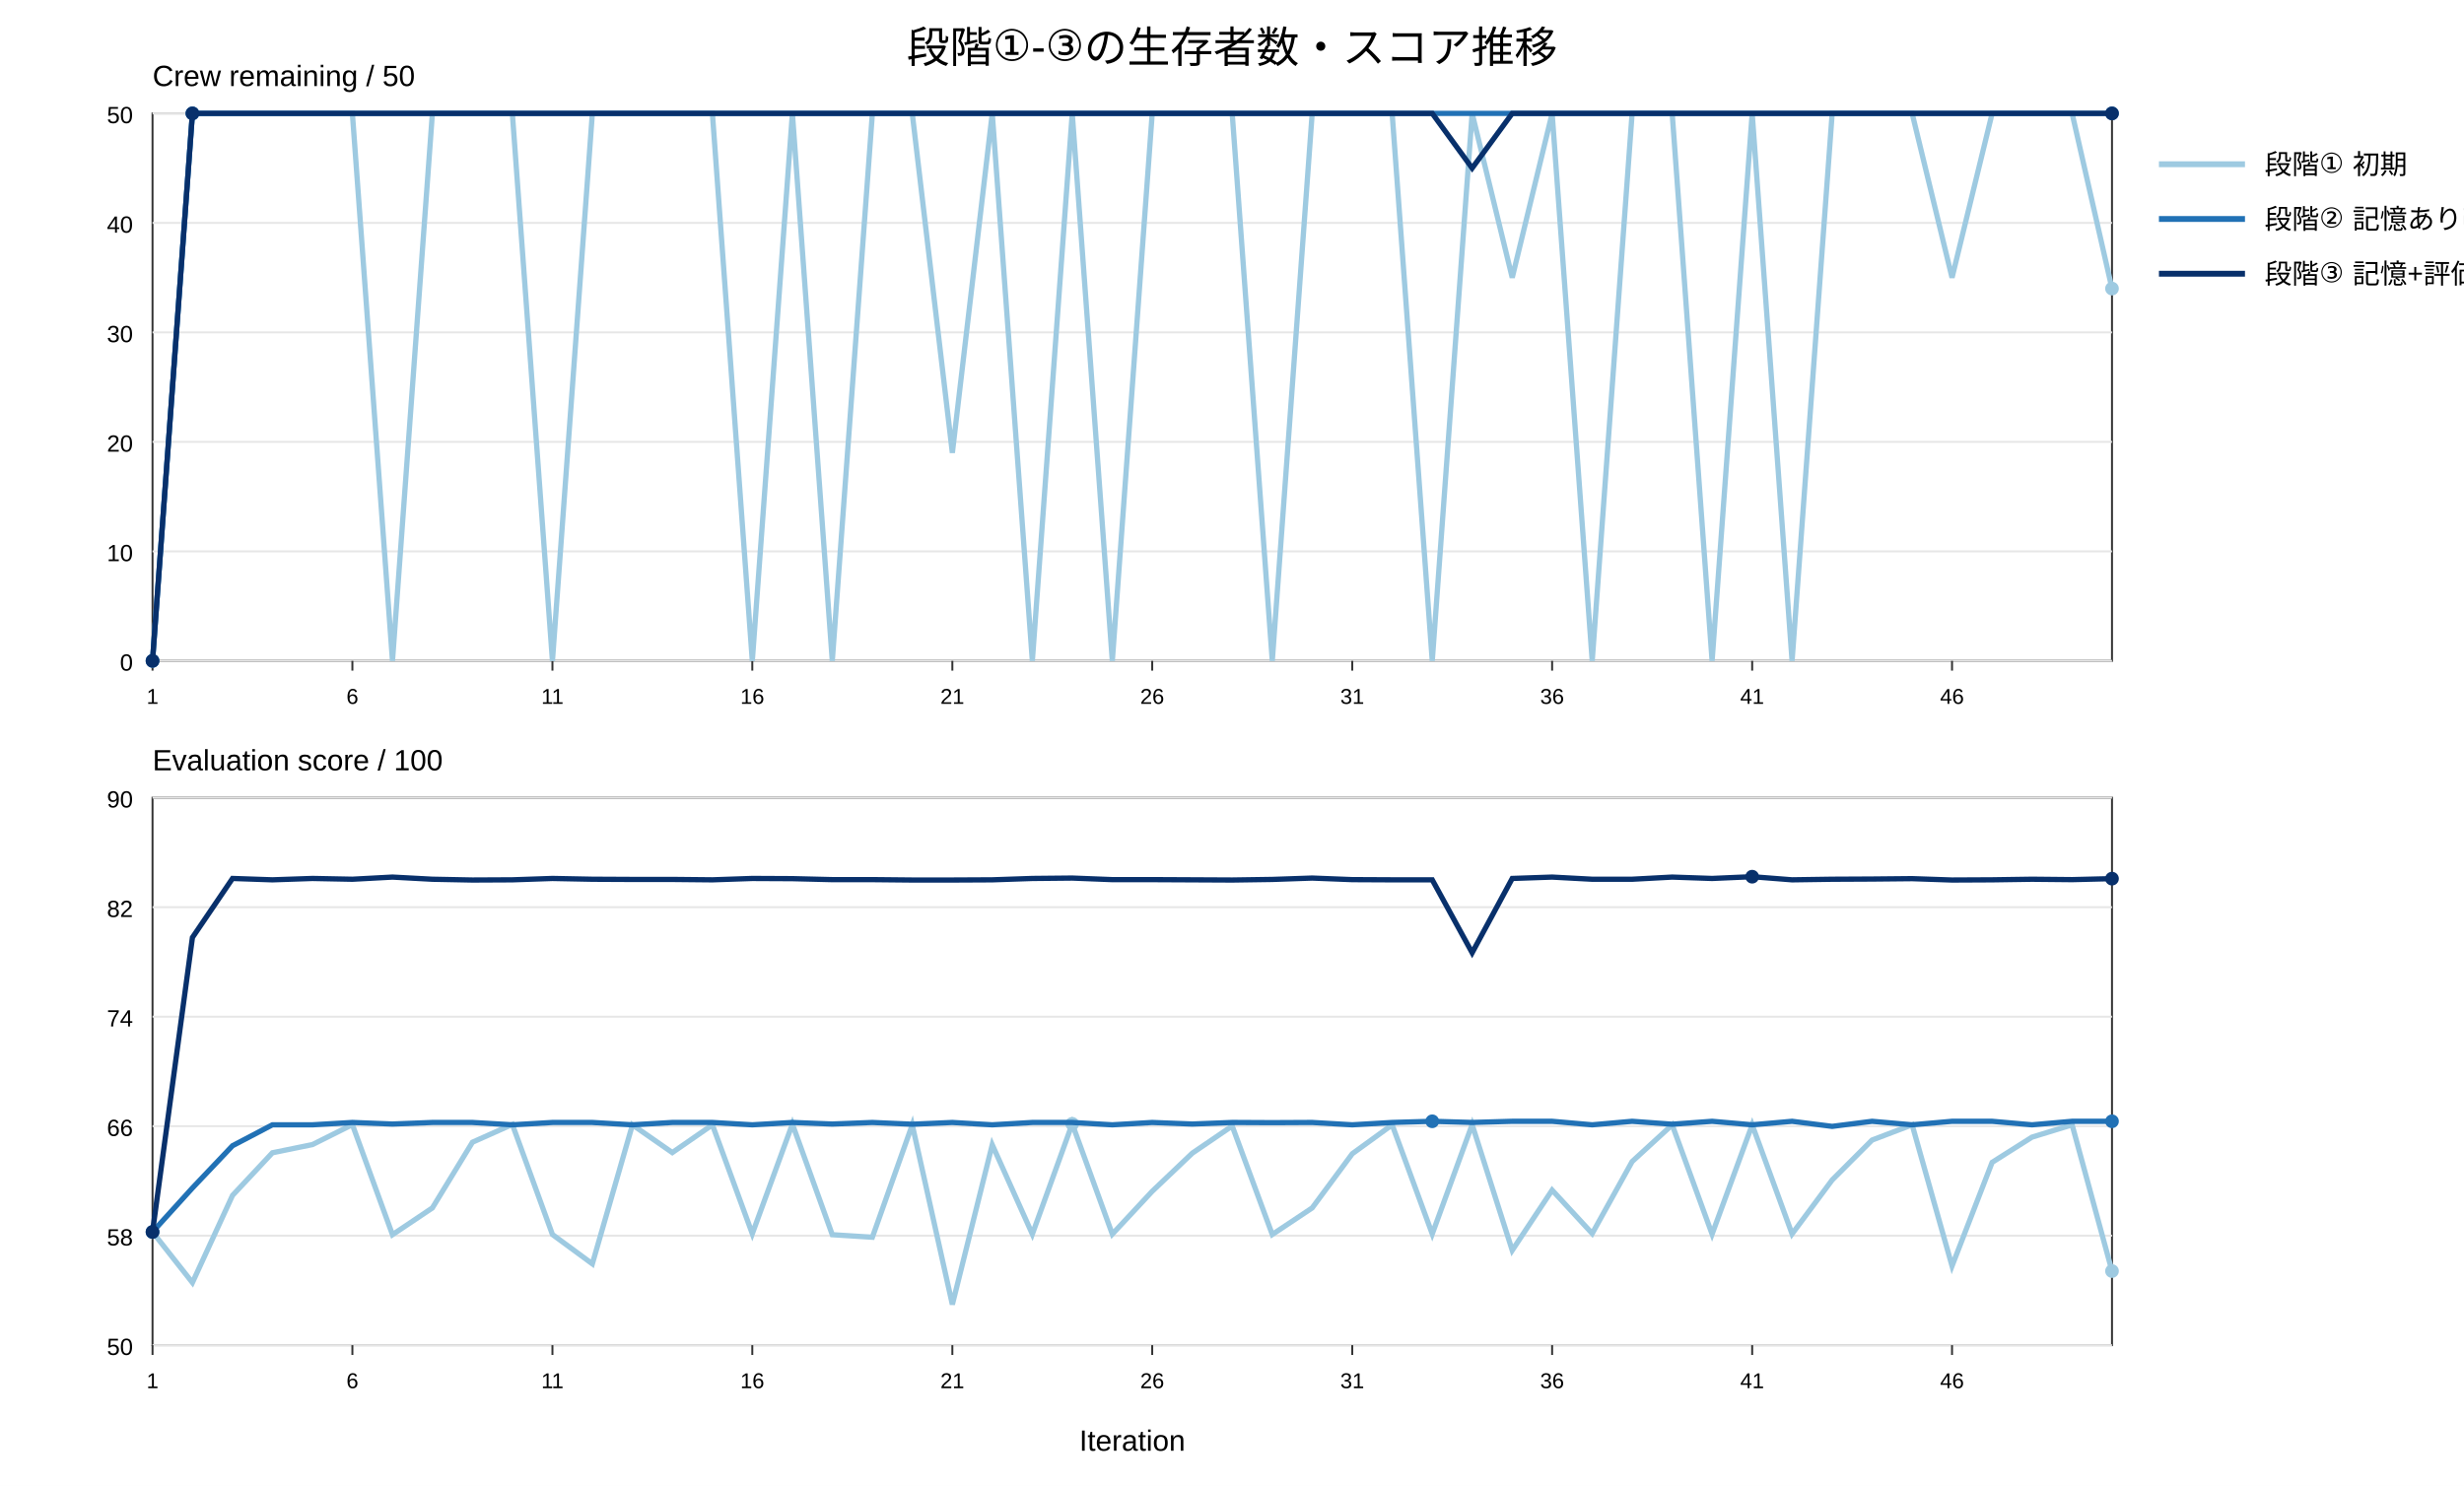
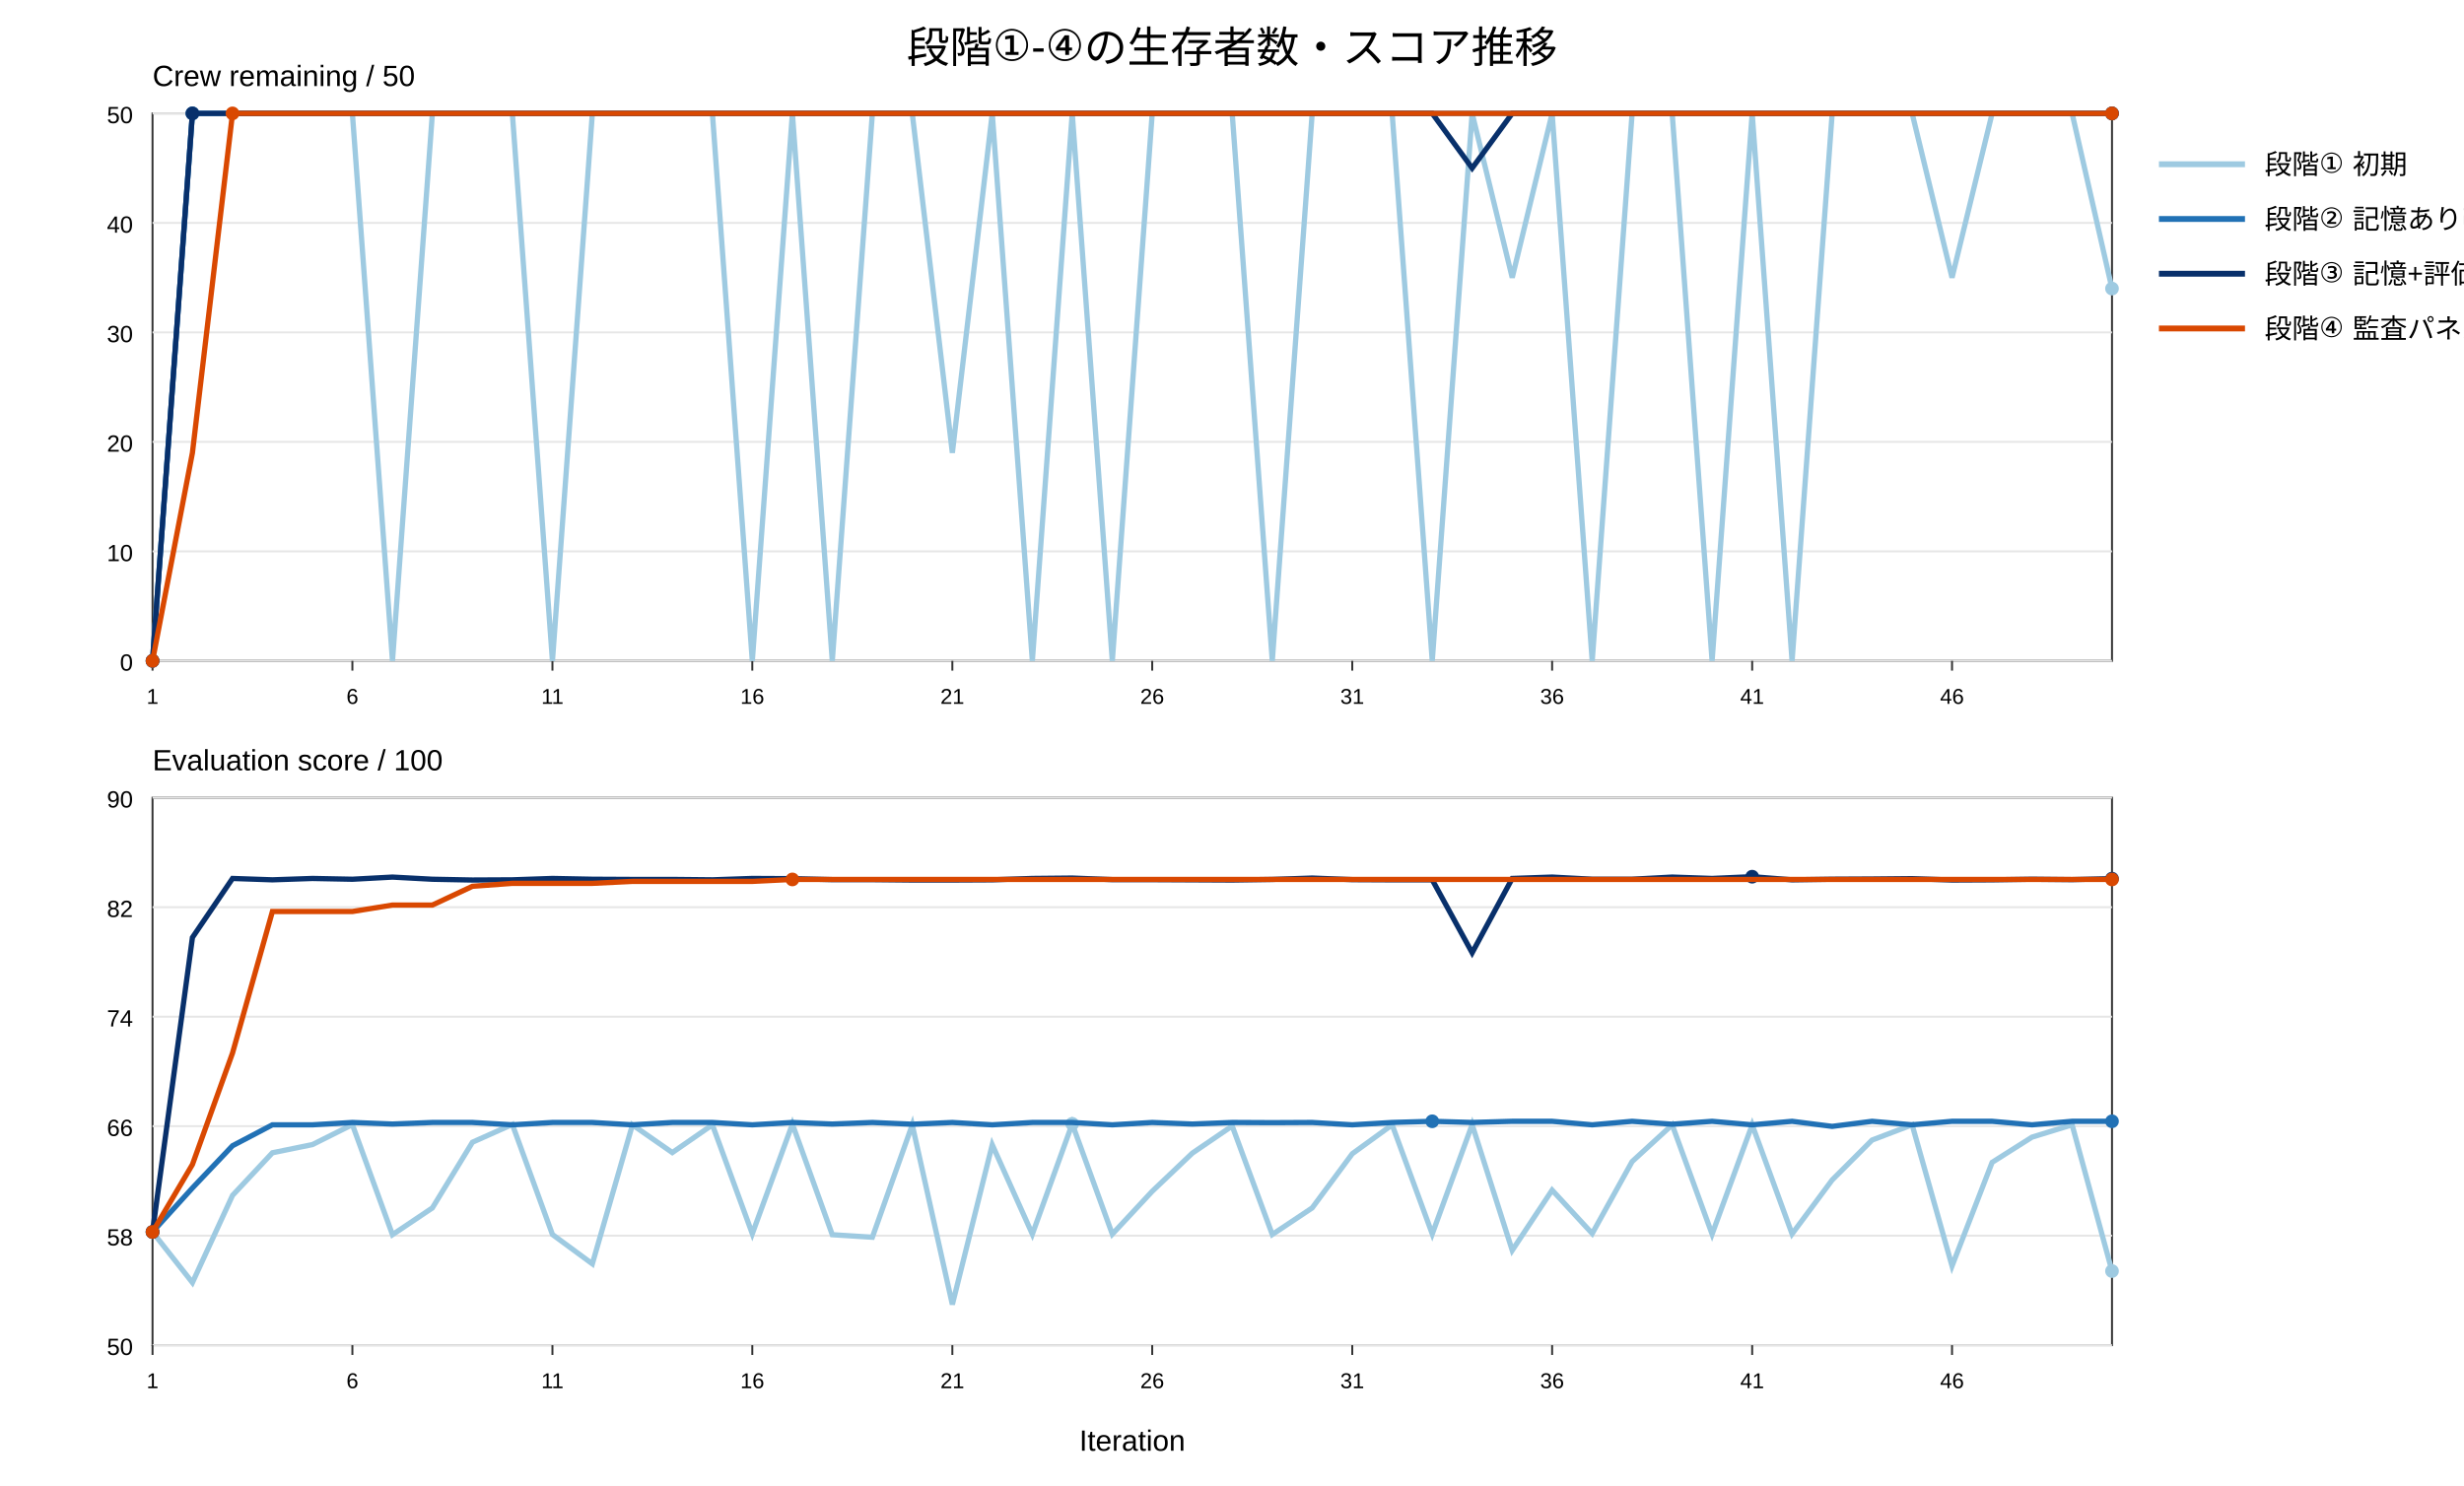
<svg xmlns="http://www.w3.org/2000/svg" width="1260" height="760" viewBox="0 0 1260 760">
  <rect width="100%" height="100%" fill="white" />
-   <text x="630.0" y="32" font-size="22" text-anchor="middle" font-family="Arial">段階①-③の生存者数・スコア推移</text>
+   <text x="630.0" y="32" font-size="22" text-anchor="middle" font-family="Arial">段階①-④の生存者数・スコア推移</text>
  <text x="78" y="44.0" font-size="15" font-family="Arial">Crew remaining / 50</text>
  <rect x="78" y="58.0" width="1002" height="280.0" fill="none" stroke="#333" />
  <line x1="78" y1="338.0" x2="1080" y2="338.0" stroke="#e6e6e6" />
  <text x="68" y="343.0" font-size="12" text-anchor="end" font-family="Arial">0</text>
  <line x1="78" y1="282.0" x2="1080" y2="282.0" stroke="#e6e6e6" />
  <text x="68" y="287.0" font-size="12" text-anchor="end" font-family="Arial">10</text>
  <line x1="78" y1="226.0" x2="1080" y2="226.0" stroke="#e6e6e6" />
  <text x="68" y="231.0" font-size="12" text-anchor="end" font-family="Arial">20</text>
  <line x1="78" y1="170.0" x2="1080" y2="170.0" stroke="#e6e6e6" />
  <text x="68" y="175.0" font-size="12" text-anchor="end" font-family="Arial">30</text>
  <line x1="78" y1="114.0" x2="1080" y2="114.0" stroke="#e6e6e6" />
  <text x="68" y="119.0" font-size="12" text-anchor="end" font-family="Arial">40</text>
  <line x1="78" y1="58.0" x2="1080" y2="58.0" stroke="#e6e6e6" />
  <text x="68" y="63.0" font-size="12" text-anchor="end" font-family="Arial">50</text>
  <line x1="78.0" y1="338.0" x2="78.0" y2="343.0" stroke="#333" />
  <text x="78.0" y="360.0" font-size="11" text-anchor="middle" font-family="Arial">1</text>
  <line x1="180.2" y1="338.0" x2="180.2" y2="343.0" stroke="#333" />
  <text x="180.2" y="360.0" font-size="11" text-anchor="middle" font-family="Arial">6</text>
  <line x1="282.5" y1="338.0" x2="282.5" y2="343.0" stroke="#333" />
  <text x="282.5" y="360.0" font-size="11" text-anchor="middle" font-family="Arial">11</text>
  <line x1="384.7" y1="338.0" x2="384.7" y2="343.0" stroke="#333" />
  <text x="384.7" y="360.0" font-size="11" text-anchor="middle" font-family="Arial">16</text>
  <line x1="487.0" y1="338.0" x2="487.0" y2="343.0" stroke="#333" />
  <text x="487.0" y="360.0" font-size="11" text-anchor="middle" font-family="Arial">21</text>
  <line x1="589.2" y1="338.0" x2="589.2" y2="343.0" stroke="#333" />
  <text x="589.2" y="360.0" font-size="11" text-anchor="middle" font-family="Arial">26</text>
  <line x1="691.5" y1="338.0" x2="691.5" y2="343.0" stroke="#333" />
  <text x="691.5" y="360.0" font-size="11" text-anchor="middle" font-family="Arial">31</text>
  <line x1="793.7" y1="338.0" x2="793.7" y2="343.0" stroke="#333" />
  <text x="793.7" y="360.0" font-size="11" text-anchor="middle" font-family="Arial">36</text>
  <line x1="896.0" y1="338.0" x2="896.0" y2="343.0" stroke="#333" />
  <text x="896.0" y="360.0" font-size="11" text-anchor="middle" font-family="Arial">41</text>
  <line x1="998.2" y1="338.0" x2="998.2" y2="343.0" stroke="#333" />
  <text x="998.2" y="360.0" font-size="11" text-anchor="middle" font-family="Arial">46</text>
  <polyline fill="none" stroke="#9ecae1" stroke-width="2.7" points="78.0,338.0 98.4,58.0 118.9,58.0 139.3,58.0 159.8,58.0 180.2,58.0 200.7,338.0 221.1,58.0 241.6,58.0 262.0,58.0 282.5,338.0 302.9,58.0 323.4,58.0 343.8,58.0 364.3,58.0 384.7,338.0 405.2,58.0 425.6,338.0 446.1,58.0 466.5,58.0 487.0,231.6 507.4,58.0 527.9,338.0 548.3,58.0 568.8,338.0 589.2,58.0 609.7,58.0 630.1,58.0 650.6,338.0 671.0,58.0 691.5,58.0 711.9,58.0 732.4,338.0 752.8,58.0 773.3,142.0 793.7,58.0 814.2,338.0 834.6,58.0 855.1,58.0 875.5,338.0 896.0,58.0 916.4,338.0 936.9,58.0 957.3,58.0 977.8,58.0 998.2,142.0 1018.7,58.0 1039.1,58.0 1059.6,58.0 1080.0,147.6" />
  <circle cx="78.0" cy="338.0" r="3.5" fill="#9ecae1" />
  <circle cx="1080.0" cy="147.6" r="3.5" fill="#9ecae1" />
  <circle cx="98.4" cy="58.0" r="3.5" fill="#9ecae1" />
  <polyline fill="none" stroke="#2171b5" stroke-width="2.7" points="78.0,338.0 98.4,58.0 118.9,58.0 139.3,58.0 159.8,58.0 180.2,58.0 200.7,58.0 221.1,58.0 241.6,58.0 262.0,58.0 282.5,58.0 302.9,58.0 323.4,58.0 343.8,58.0 364.3,58.0 384.7,58.0 405.2,58.0 425.6,58.0 446.1,58.0 466.5,58.0 487.0,58.0 507.4,58.0 527.9,58.0 548.3,58.0 568.8,58.0 589.2,58.0 609.7,58.0 630.1,58.0 650.6,58.0 671.0,58.0 691.5,58.0 711.9,58.0 732.4,58.0 752.8,58.0 773.3,58.0 793.7,58.0 814.2,58.0 834.6,58.0 855.1,58.0 875.5,58.0 896.0,58.0 916.4,58.0 936.9,58.0 957.3,58.0 977.8,58.0 998.2,58.0 1018.7,58.0 1039.1,58.0 1059.6,58.0 1080.0,58.0" />
  <circle cx="78.0" cy="338.0" r="3.5" fill="#2171b5" />
  <circle cx="1080.0" cy="58.0" r="3.5" fill="#2171b5" />
  <circle cx="98.4" cy="58.0" r="3.5" fill="#2171b5" />
  <polyline fill="none" stroke="#08306b" stroke-width="2.7" points="78.0,338.0 98.4,58.0 118.9,58.0 139.3,58.0 159.8,58.0 180.2,58.0 200.7,58.0 221.1,58.0 241.6,58.0 262.0,58.0 282.5,58.0 302.9,58.0 323.4,58.0 343.8,58.0 364.3,58.0 384.7,58.0 405.2,58.0 425.6,58.0 446.1,58.0 466.5,58.0 487.0,58.0 507.4,58.0 527.9,58.0 548.3,58.0 568.8,58.0 589.2,58.0 609.7,58.0 630.1,58.0 650.6,58.0 671.0,58.0 691.5,58.0 711.9,58.0 732.4,58.0 752.8,86.0 773.3,58.0 793.7,58.0 814.2,58.0 834.6,58.0 855.1,58.0 875.5,58.0 896.0,58.0 916.4,58.0 936.9,58.0 957.3,58.0 977.8,58.0 998.2,58.0 1018.7,58.0 1039.1,58.0 1059.6,58.0 1080.0,58.0" />
  <circle cx="78.0" cy="338.0" r="3.5" fill="#08306b" />
  <circle cx="1080.0" cy="58.0" r="3.5" fill="#08306b" />
  <circle cx="98.4" cy="58.0" r="3.5" fill="#08306b" />
+   <polyline fill="none" stroke="#d94801" stroke-width="2.7" points="78.0,338.0 98.4,231.6 118.9,58.0 139.3,58.0 159.8,58.0 180.2,58.0 200.7,58.0 221.1,58.0 241.6,58.0 262.0,58.0 282.5,58.0 302.9,58.0 323.4,58.0 343.8,58.0 364.3,58.0 384.7,58.0 405.2,58.0 425.6,58.0 446.1,58.0 466.5,58.0 487.0,58.0 507.4,58.0 527.9,58.0 548.3,58.0 568.8,58.0 589.2,58.0 609.7,58.0 630.1,58.0 650.6,58.0 671.0,58.0 691.5,58.0 711.9,58.0 732.4,58.0 752.8,58.0 773.3,58.0 793.7,58.0 814.2,58.0 834.6,58.0 855.1,58.0 875.5,58.0 896.0,58.0 916.4,58.0 936.9,58.0 957.3,58.0 977.8,58.0 998.2,58.0 1018.7,58.0 1039.1,58.0 1059.6,58.0 1080.0,58.0" />
+   <circle cx="78.0" cy="338.0" r="3.5" fill="#d94801" />
+   <circle cx="1080.0" cy="58.0" r="3.5" fill="#d94801" />
+   <circle cx="118.9" cy="58.0" r="3.5" fill="#d94801" />
  <text x="78" y="394.0" font-size="15" font-family="Arial">Evaluation score / 100</text>
  <rect x="78" y="408.0" width="1002" height="280.0" fill="none" stroke="#333" />
  <line x1="78" y1="688.0" x2="1080" y2="688.0" stroke="#e6e6e6" />
  <text x="68" y="693.0" font-size="12" text-anchor="end" font-family="Arial">50</text>
  <line x1="78" y1="632.0" x2="1080" y2="632.0" stroke="#e6e6e6" />
  <text x="68" y="637.0" font-size="12" text-anchor="end" font-family="Arial">58</text>
  <line x1="78" y1="576.0" x2="1080" y2="576.0" stroke="#e6e6e6" />
  <text x="68" y="581.0" font-size="12" text-anchor="end" font-family="Arial">66</text>
  <line x1="78" y1="520.0" x2="1080" y2="520.0" stroke="#e6e6e6" />
  <text x="68" y="525.0" font-size="12" text-anchor="end" font-family="Arial">74</text>
  <line x1="78" y1="464.0" x2="1080" y2="464.0" stroke="#e6e6e6" />
  <text x="68" y="469.0" font-size="12" text-anchor="end" font-family="Arial">82</text>
  <line x1="78" y1="408.0" x2="1080" y2="408.0" stroke="#e6e6e6" />
  <text x="68" y="413.0" font-size="12" text-anchor="end" font-family="Arial">90</text>
  <line x1="78.0" y1="688.0" x2="78.0" y2="693.0" stroke="#333" />
  <text x="78.0" y="710.0" font-size="11" text-anchor="middle" font-family="Arial">1</text>
  <line x1="180.2" y1="688.0" x2="180.2" y2="693.0" stroke="#333" />
  <text x="180.2" y="710.0" font-size="11" text-anchor="middle" font-family="Arial">6</text>
  <line x1="282.5" y1="688.0" x2="282.5" y2="693.0" stroke="#333" />
  <text x="282.5" y="710.0" font-size="11" text-anchor="middle" font-family="Arial">11</text>
  <line x1="384.7" y1="688.0" x2="384.7" y2="693.0" stroke="#333" />
  <text x="384.7" y="710.0" font-size="11" text-anchor="middle" font-family="Arial">16</text>
  <line x1="487.0" y1="688.0" x2="487.0" y2="693.0" stroke="#333" />
  <text x="487.0" y="710.0" font-size="11" text-anchor="middle" font-family="Arial">21</text>
  <line x1="589.2" y1="688.0" x2="589.2" y2="693.0" stroke="#333" />
  <text x="589.2" y="710.0" font-size="11" text-anchor="middle" font-family="Arial">26</text>
  <line x1="691.5" y1="688.0" x2="691.5" y2="693.0" stroke="#333" />
  <text x="691.5" y="710.0" font-size="11" text-anchor="middle" font-family="Arial">31</text>
  <line x1="793.7" y1="688.0" x2="793.7" y2="693.0" stroke="#333" />
  <text x="793.7" y="710.0" font-size="11" text-anchor="middle" font-family="Arial">36</text>
  <line x1="896.0" y1="688.0" x2="896.0" y2="693.0" stroke="#333" />
  <text x="896.0" y="710.0" font-size="11" text-anchor="middle" font-family="Arial">41</text>
  <line x1="998.2" y1="688.0" x2="998.2" y2="693.0" stroke="#333" />
  <text x="998.2" y="710.0" font-size="11" text-anchor="middle" font-family="Arial">46</text>
  <polyline fill="none" stroke="#9ecae1" stroke-width="2.7" points="78.0,630.1 98.4,656.0 118.9,611.4 139.3,589.6 159.8,585.4 180.2,575.2 200.7,631.5 221.1,617.8 241.6,584.2 262.0,575.1 282.5,631.4 302.9,646.4 323.4,575.3 343.8,589.5 364.3,575.3 384.7,631.0 405.2,574.9 425.6,631.5 446.1,632.8 466.5,575.3 487.0,667.2 507.4,585.5 527.9,631.2 548.3,574.8 568.8,631.2 589.2,609.3 609.7,589.8 630.1,575.9 650.6,631.4 671.0,617.8 691.5,590.1 711.9,575.3 732.4,631.1 752.8,575.2 773.3,639.5 793.7,608.7 814.2,630.9 834.6,594.1 855.1,575.3 875.5,631.2 896.0,575.3 916.4,631.1 936.9,603.5 957.3,583.1 977.8,575.3 998.2,647.5 1018.7,594.5 1039.1,581.6 1059.6,575.3 1080.0,650.1" />
  <circle cx="78.0" cy="630.1" r="3.5" fill="#9ecae1" />
  <circle cx="1080.0" cy="650.1" r="3.5" fill="#9ecae1" />
  <circle cx="548.3" cy="574.8" r="3.5" fill="#9ecae1" />
  <polyline fill="none" stroke="#2171b5" stroke-width="2.7" points="78.0,630.1 98.4,607.6 118.9,586.0 139.3,575.3 159.8,575.3 180.2,574.1 200.7,574.9 221.1,574.1 241.6,574.1 262.0,575.3 282.5,574.1 302.9,574.1 323.4,575.3 343.8,574.1 364.3,574.1 384.7,575.3 405.2,574.1 425.6,574.9 446.1,574.1 466.5,575.0 487.0,574.1 507.4,575.3 527.9,574.1 548.3,574.1 568.8,575.3 589.2,574.1 609.7,574.9 630.1,574.1 650.6,574.2 671.0,574.1 691.5,575.3 711.9,574.1 732.4,573.5 752.8,574.1 773.3,573.5 793.7,573.5 814.2,575.3 834.6,573.5 855.1,575.0 875.5,573.5 896.0,575.3 916.4,573.5 936.9,576.1 957.3,573.5 977.8,575.3 998.2,573.5 1018.7,573.5 1039.1,575.3 1059.6,573.5 1080.0,573.5" />
  <circle cx="78.0" cy="630.1" r="3.5" fill="#2171b5" />
  <circle cx="1080.0" cy="573.5" r="3.5" fill="#2171b5" />
  <circle cx="732.4" cy="573.5" r="3.5" fill="#2171b5" />
  <polyline fill="none" stroke="#08306b" stroke-width="2.7" points="78.0,630.1 98.4,479.5 118.9,449.3 139.3,450.0 159.8,449.3 180.2,449.7 200.7,448.6 221.1,449.7 241.6,450.1 262.0,450.0 282.5,449.3 302.9,449.7 323.4,449.8 343.8,449.8 364.3,450.0 384.7,449.3 405.2,449.4 425.6,449.9 446.1,449.9 466.5,450.1 487.0,450.1 507.4,450.0 527.9,449.3 548.3,449.1 568.8,449.9 589.2,449.9 609.7,450.0 630.1,450.1 650.6,449.8 671.0,449.1 691.5,449.9 711.9,450.0 732.4,450.0 752.8,487.3 773.3,449.3 793.7,448.6 814.2,449.7 834.6,449.7 855.1,448.6 875.5,449.3 896.0,448.4 916.4,450.0 936.9,449.7 957.3,449.6 977.8,449.4 998.2,450.1 1018.7,450.0 1039.1,449.7 1059.6,449.9 1080.0,449.4" />
  <circle cx="78.0" cy="630.1" r="3.5" fill="#08306b" />
  <circle cx="1080.0" cy="449.4" r="3.5" fill="#08306b" />
  <circle cx="896.0" cy="448.4" r="3.5" fill="#08306b" />
+   <polyline fill="none" stroke="#d94801" stroke-width="2.7" points="78.0,630.1 98.4,595.6 118.9,538.6 139.3,466.2 159.8,466.2 180.2,466.2 200.7,462.9 221.1,462.9 241.6,453.3 262.0,451.8 282.5,451.8 302.9,451.8 323.4,450.8 343.8,450.8 364.3,450.8 384.7,450.8 405.2,449.8 425.6,449.8 446.1,449.8 466.5,449.8 487.0,449.8 507.4,449.8 527.9,449.8 548.3,449.8 568.8,449.8 589.2,449.8 609.7,449.8 630.1,449.8 650.6,449.8 671.0,449.8 691.5,449.8 711.9,449.8 732.4,449.8 752.8,449.8 773.3,449.8 793.7,449.8 814.2,449.8 834.6,449.8 855.1,449.8 875.5,449.8 896.0,449.8 916.4,449.8 936.9,449.8 957.3,449.8 977.8,449.8 998.2,449.8 1018.7,449.8 1039.1,449.8 1059.6,449.8 1080.0,449.8" />
+   <circle cx="78.0" cy="630.1" r="3.5" fill="#d94801" />
+   <circle cx="1080.0" cy="449.8" r="3.5" fill="#d94801" />
+   <circle cx="405.2" cy="449.8" r="3.5" fill="#d94801" />
  <line x1="1104" y1="84" x2="1148" y2="84" stroke="#9ecae1" stroke-width="3" />
  <text x="1158" y="89" font-size="14" font-family="Arial">段階① 初期</text>
  <line x1="1104" y1="112" x2="1148" y2="112" stroke="#2171b5" stroke-width="3" />
  <text x="1158" y="117" font-size="14" font-family="Arial">段階② 記憶あり改善</text>
  <line x1="1104" y1="140" x2="1148" y2="140" stroke="#08306b" stroke-width="3" />
  <text x="1158" y="145" font-size="14" font-family="Arial">段階③ 記憶+評価変更</text>
+   <line x1="1104" y1="168" x2="1148" y2="168" stroke="#d94801" stroke-width="3" />
+   <text x="1158" y="173" font-size="14" font-family="Arial">段階④ 監査パネル</text>
  <text x="579.0" y="742" font-size="15" text-anchor="middle" font-family="Arial">Iteration</text>
</svg>
